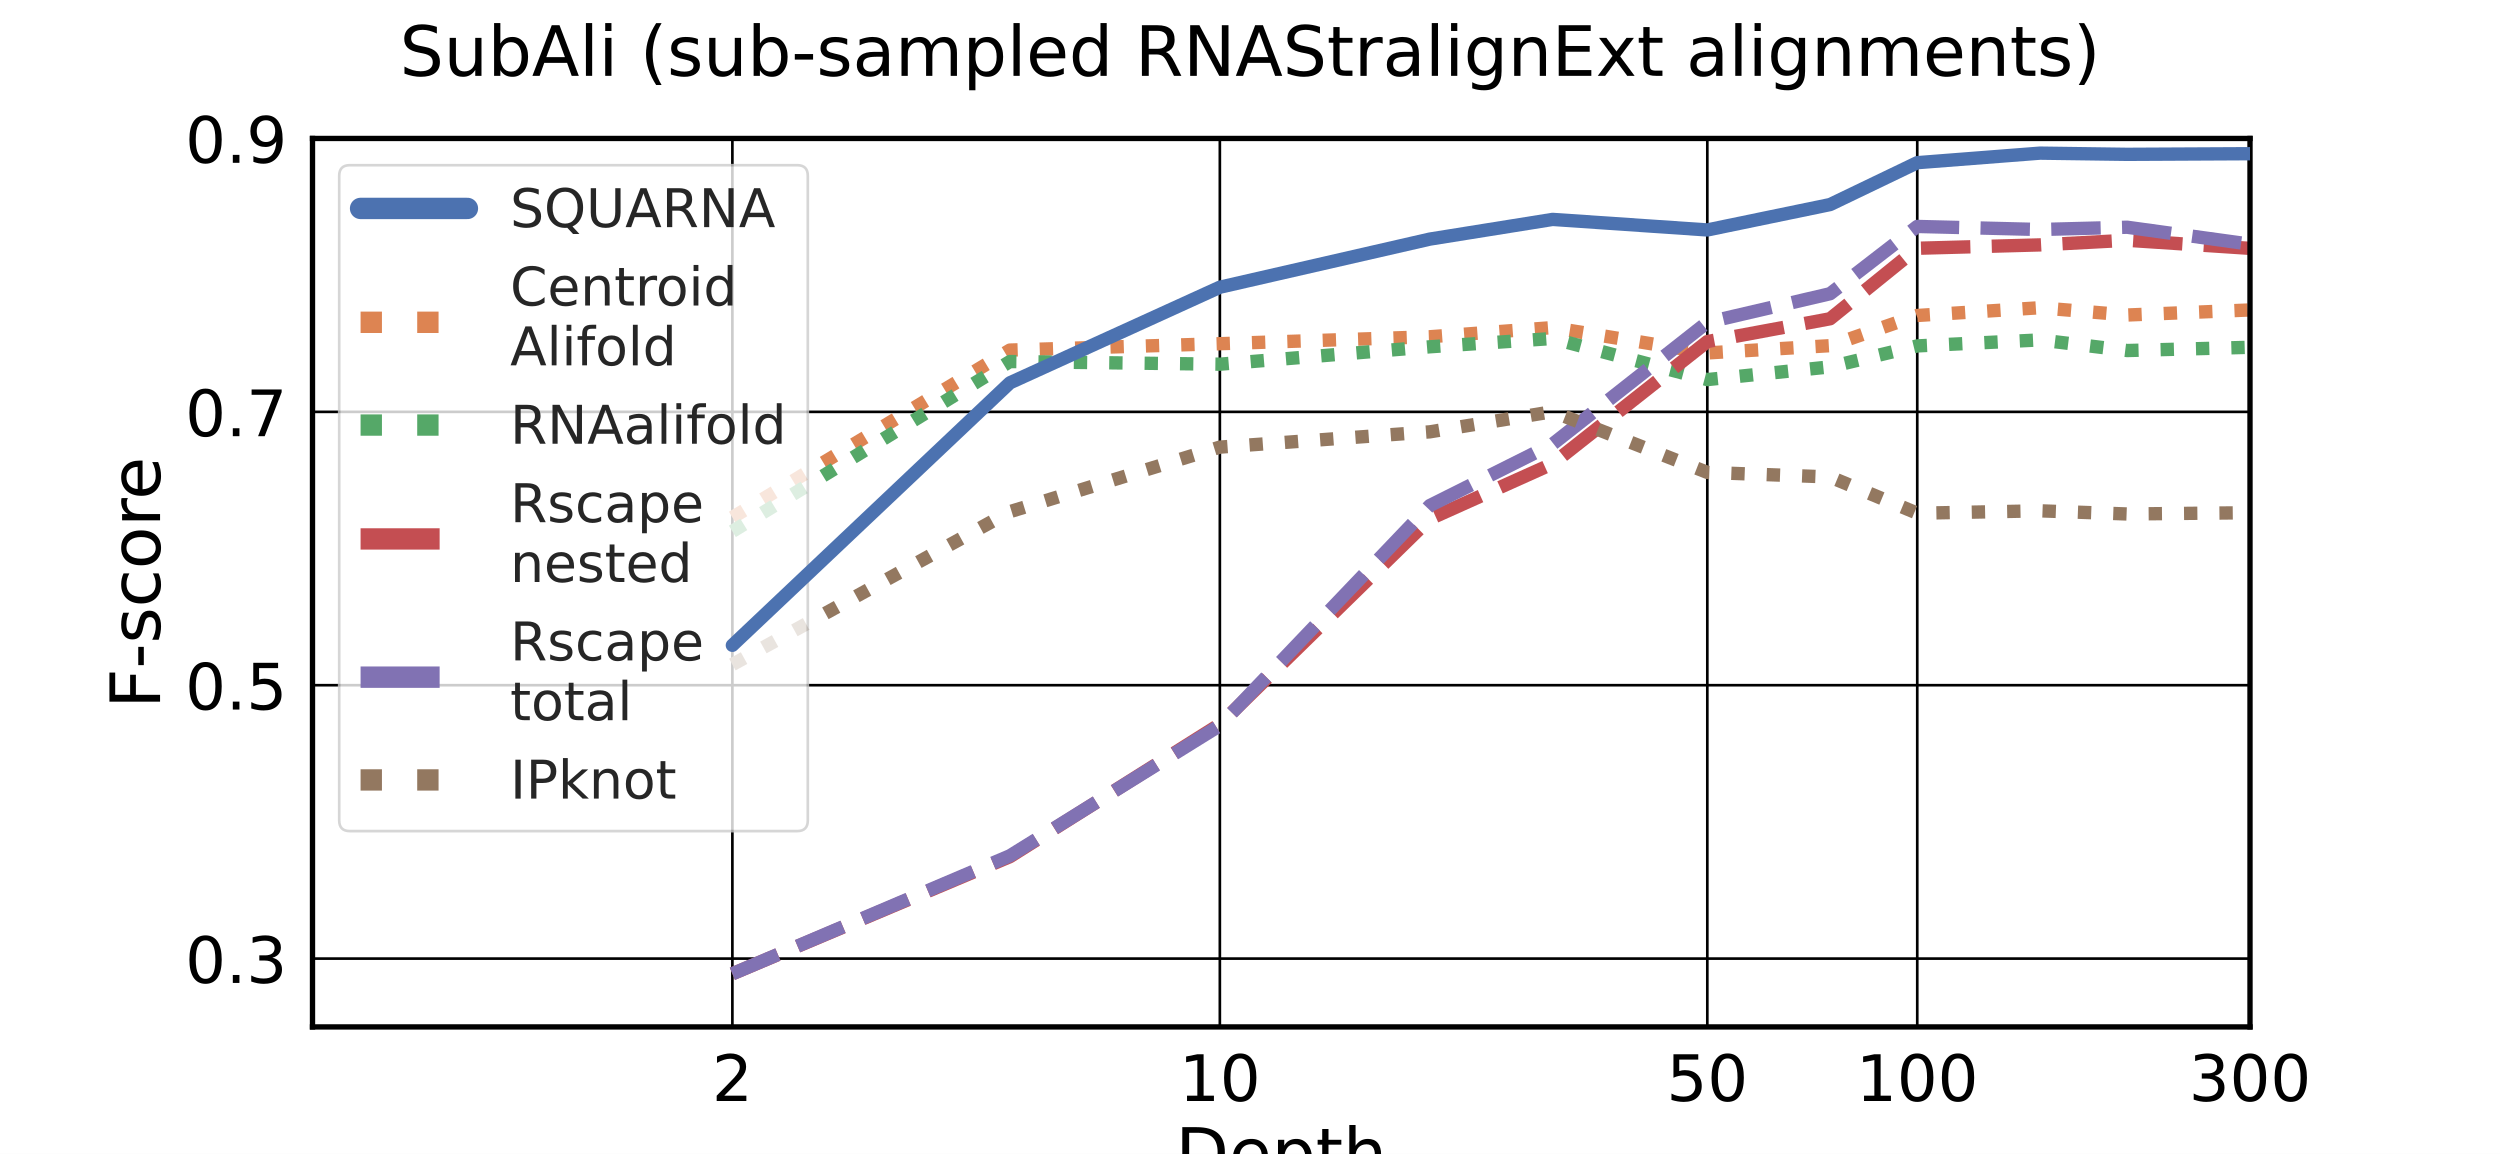
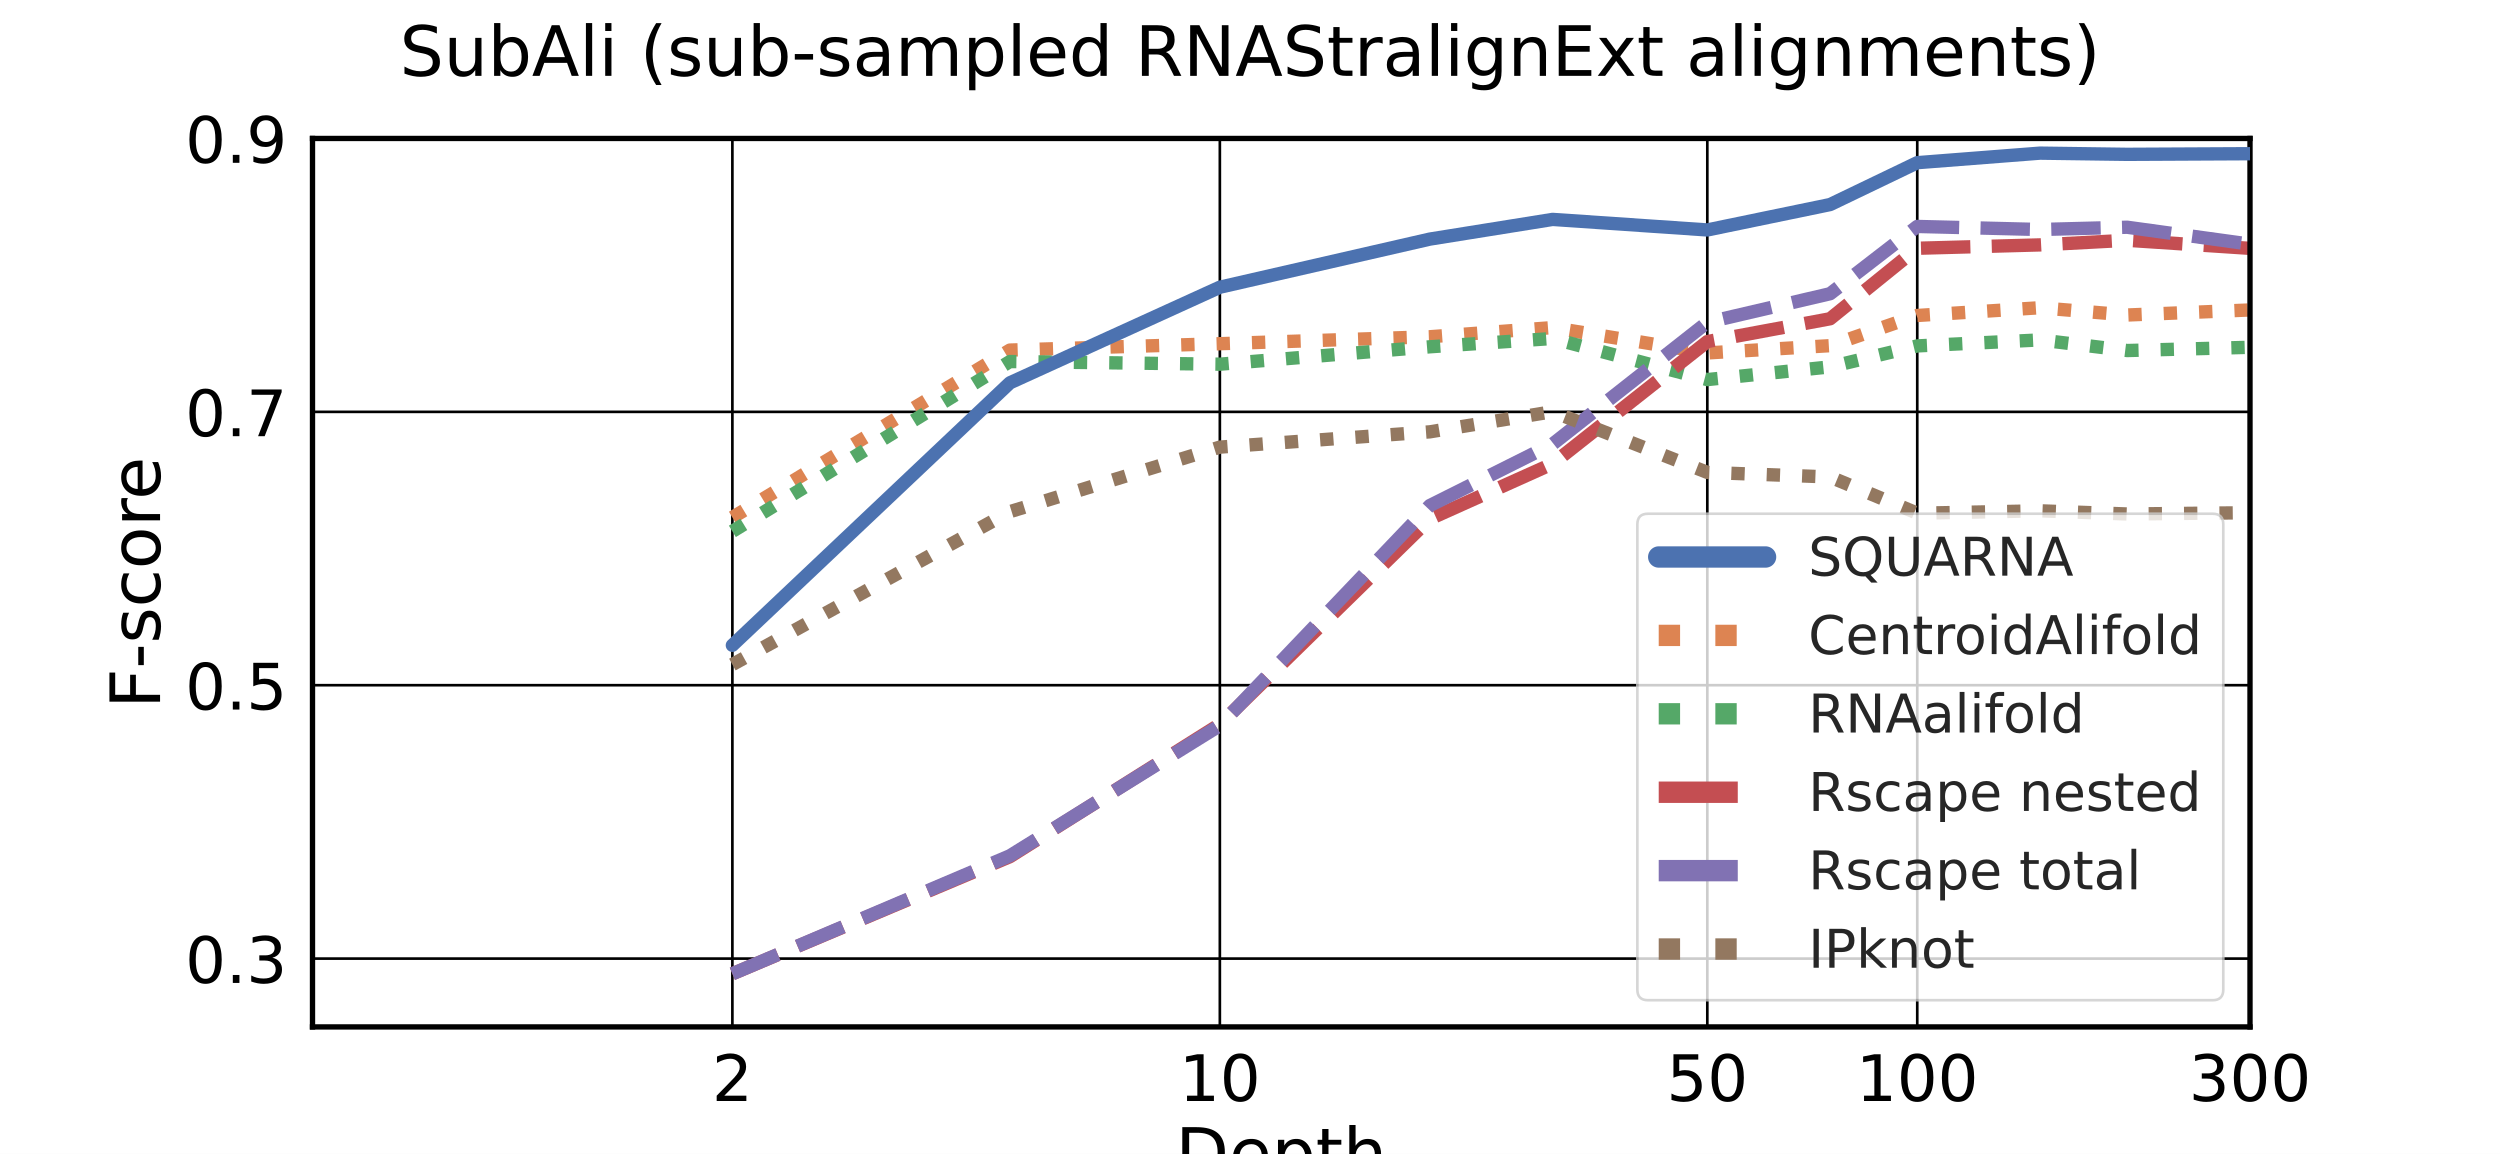
<svg xmlns="http://www.w3.org/2000/svg" xmlns:xlink="http://www.w3.org/1999/xlink" width="936pt" height="432pt" viewBox="0 0 936 432" version="1.1">
  <defs>
    <style type="text/css">*{stroke-linejoin: round; stroke-linecap: butt}</style>
  </defs>
  <g id="figure_1">
    <g id="patch_1">
      <path d="M 0 432  L 936 432  L 936 0  L 0 0  z " style="fill: #ffffff" />
    </g>
    <g id="axes_1">
      <g id="patch_2">
        <path d="M 117 384.48  L 842.4 384.48  L 842.4 51.84  L 117 51.84  z " style="fill: #ffffff" />
      </g>
      <g id="matplotlib.axis_1">
        <g id="xtick_1">
          <g id="line2d_1">
-             <path d="M 274.203 384.48  L 274.203 51.84  " clip-path="url(#pe8d9e3eb2c)" style="fill: none; stroke: #000000; stroke-linecap: round" />
+             <path d="M 274.203 384.48  L 274.203 51.84  " clip-path="url(#pf4304cfa95)" style="fill: none; stroke: #000000; stroke-linecap: round" />
          </g>
          <g id="text_1">
            <g transform="translate(266.5682 412.2163) scale(0.24 -0.24)">
              <defs>
                <path id="DejaVuSans-32" d="M 1228 531  L 3431 531  L 3431 0  L 469 0  L 469 531  Q 828 903 1448 1529  Q 2069 2156 2228 2338  Q 2531 2678 2651 2914  Q 2772 3150 2772 3378  Q 2772 3750 2511 3984  Q 2250 4219 1831 4219  Q 1534 4219 1204 4116  Q 875 4013 500 3803  L 500 4441  Q 881 4594 1212 4672  Q 1544 4750 1819 4750  Q 2544 4750 2975 4387  Q 3406 4025 3406 3419  Q 3406 3131 3298 2873  Q 3191 2616 2906 2266  Q 2828 2175 2409 1742  Q 1991 1309 1228 531  z " transform="scale(0.015625)" />
              </defs>
              <use xlink:href="#DejaVuSans-32" />
            </g>
          </g>
        </g>
        <g id="xtick_2">
          <g id="line2d_2">
-             <path d="M 456.711 384.48  L 456.711 51.84  " clip-path="url(#pe8d9e3eb2c)" style="fill: none; stroke: #000000; stroke-linecap: round" />
+             <path d="M 456.711 384.48  L 456.711 51.84  " clip-path="url(#pf4304cfa95)" style="fill: none; stroke: #000000; stroke-linecap: round" />
          </g>
          <g id="text_2">
            <g transform="translate(441.4405 412.2163) scale(0.24 -0.24)">
              <defs>
                <path id="DejaVuSans-31" d="M 794 531  L 1825 531  L 1825 4091  L 703 3866  L 703 4441  L 1819 4666  L 2450 4666  L 2450 531  L 3481 531  L 3481 0  L 794 0  L 794 531  z " transform="scale(0.015625)" />
                <path id="DejaVuSans-30" d="M 2034 4250  Q 1547 4250 1301 3770  Q 1056 3291 1056 2328  Q 1056 1369 1301 889  Q 1547 409 2034 409  Q 2525 409 2770 889  Q 3016 1369 3016 2328  Q 3016 3291 2770 3770  Q 2525 4250 2034 4250  z M 2034 4750  Q 2819 4750 3233 4129  Q 3647 3509 3647 2328  Q 3647 1150 3233 529  Q 2819 -91 2034 -91  Q 1250 -91 836 529  Q 422 1150 422 2328  Q 422 3509 836 4129  Q 1250 4750 2034 4750  z " transform="scale(0.015625)" />
              </defs>
              <use xlink:href="#DejaVuSans-31" />
              <use xlink:href="#DejaVuSans-30" transform="translate(63.62305 0)" />
            </g>
          </g>
        </g>
        <g id="xtick_3">
          <g id="line2d_3">
-             <path d="M 639.218 384.48  L 639.218 51.84  " clip-path="url(#pe8d9e3eb2c)" style="fill: none; stroke: #000000; stroke-linecap: round" />
+             <path d="M 639.218 384.48  L 639.218 51.84  " clip-path="url(#pf4304cfa95)" style="fill: none; stroke: #000000; stroke-linecap: round" />
          </g>
          <g id="text_3">
            <g transform="translate(623.9478 412.2163) scale(0.24 -0.24)">
              <defs>
                <path id="DejaVuSans-35" d="M 691 4666  L 3169 4666  L 3169 4134  L 1269 4134  L 1269 2991  Q 1406 3038 1543 3061  Q 1681 3084 1819 3084  Q 2600 3084 3056 2656  Q 3513 2228 3513 1497  Q 3513 744 3044 326  Q 2575 -91 1722 -91  Q 1428 -91 1123 -41  Q 819 9 494 109  L 494 744  Q 775 591 1075 516  Q 1375 441 1709 441  Q 2250 441 2565 725  Q 2881 1009 2881 1497  Q 2881 1984 2565 2268  Q 2250 2553 1709 2553  Q 1456 2553 1204 2497  Q 953 2441 691 2322  L 691 4666  z " transform="scale(0.015625)" />
              </defs>
              <use xlink:href="#DejaVuSans-35" />
              <use xlink:href="#DejaVuSans-30" transform="translate(63.62305 0)" />
            </g>
          </g>
        </g>
        <g id="xtick_4">
          <g id="line2d_4">
-             <path d="M 717.819 384.48  L 717.819 51.84  " clip-path="url(#pe8d9e3eb2c)" style="fill: none; stroke: #000000; stroke-linecap: round" />
+             <path d="M 717.819 384.48  L 717.819 51.84  " clip-path="url(#pf4304cfa95)" style="fill: none; stroke: #000000; stroke-linecap: round" />
          </g>
          <g id="text_4">
            <g transform="translate(694.9144 412.2163) scale(0.24 -0.24)">
              <use xlink:href="#DejaVuSans-31" />
              <use xlink:href="#DejaVuSans-30" transform="translate(63.62305 0)" />
              <use xlink:href="#DejaVuSans-30" transform="translate(127.2461 0)" />
            </g>
          </g>
        </g>
        <g id="xtick_5">
          <g id="line2d_5">
-             <path d="M 842.4 384.48  L 842.4 51.84  " clip-path="url(#pe8d9e3eb2c)" style="fill: none; stroke: #000000; stroke-linecap: round" />
+             <path d="M 842.4 384.48  L 842.4 51.84  " clip-path="url(#pf4304cfa95)" style="fill: none; stroke: #000000; stroke-linecap: round" />
          </g>
          <g id="text_5">
            <g transform="translate(819.495 412.2163) scale(0.24 -0.24)">
              <defs>
                <path id="DejaVuSans-33" d="M 2597 2516  Q 3050 2419 3304 2112  Q 3559 1806 3559 1356  Q 3559 666 3084 287  Q 2609 -91 1734 -91  Q 1441 -91 1130 -33  Q 819 25 488 141  L 488 750  Q 750 597 1062 519  Q 1375 441 1716 441  Q 2309 441 2620 675  Q 2931 909 2931 1356  Q 2931 1769 2642 2001  Q 2353 2234 1838 2234  L 1294 2234  L 1294 2753  L 1863 2753  Q 2328 2753 2575 2939  Q 2822 3125 2822 3475  Q 2822 3834 2567 4026  Q 2313 4219 1838 4219  Q 1578 4219 1281 4162  Q 984 4106 628 3988  L 628 4550  Q 988 4650 1302 4700  Q 1616 4750 1894 4750  Q 2613 4750 3031 4423  Q 3450 4097 3450 3541  Q 3450 3153 3228 2886  Q 3006 2619 2597 2516  z " transform="scale(0.015625)" />
              </defs>
              <use xlink:href="#DejaVuSans-33" />
              <use xlink:href="#DejaVuSans-30" transform="translate(63.62305 0)" />
              <use xlink:href="#DejaVuSans-30" transform="translate(127.2461 0)" />
            </g>
          </g>
        </g>
        <g id="xtick_6" />
        <g id="xtick_7" />
        <g id="xtick_8" />
        <g id="xtick_9" />
        <g id="xtick_10" />
        <g id="xtick_11" />
        <g id="xtick_12" />
        <g id="xtick_13" />
        <g id="xtick_14" />
        <g id="xtick_15" />
        <g id="xtick_16" />
        <g id="xtick_17" />
        <g id="xtick_18" />
        <g id="xtick_19" />
        <g id="xtick_20" />
        <g id="xtick_21" />
        <g id="xtick_22" />
        <g id="xtick_23" />
        <g id="xtick_24" />
        <g id="xtick_25" />
        <g id="text_6">
          <g transform="translate(440.1028 440.9634) scale(0.26 -0.26)">
            <defs>
              <path id="DejaVuSans-44" d="M 1259 4147  L 1259 519  L 2022 519  Q 2988 519 3436 956  Q 3884 1394 3884 2338  Q 3884 3275 3436 3711  Q 2988 4147 2022 4147  L 1259 4147  z M 628 4666  L 1925 4666  Q 3281 4666 3915 4102  Q 4550 3538 4550 2338  Q 4550 1131 3912 565  Q 3275 0 1925 0  L 628 0  L 628 4666  z " transform="scale(0.015625)" />
              <path id="DejaVuSans-65" d="M 3597 1894  L 3597 1613  L 953 1613  Q 991 1019 1311 708  Q 1631 397 2203 397  Q 2534 397 2845 478  Q 3156 559 3463 722  L 3463 178  Q 3153 47 2828 -22  Q 2503 -91 2169 -91  Q 1331 -91 842 396  Q 353 884 353 1716  Q 353 2575 817 3079  Q 1281 3584 2069 3584  Q 2775 3584 3186 3129  Q 3597 2675 3597 1894  z M 3022 2063  Q 3016 2534 2758 2815  Q 2500 3097 2075 3097  Q 1594 3097 1305 2825  Q 1016 2553 972 2059  L 3022 2063  z " transform="scale(0.015625)" />
              <path id="DejaVuSans-70" d="M 1159 525  L 1159 -1331  L 581 -1331  L 581 3500  L 1159 3500  L 1159 2969  Q 1341 3281 1617 3432  Q 1894 3584 2278 3584  Q 2916 3584 3314 3078  Q 3713 2572 3713 1747  Q 3713 922 3314 415  Q 2916 -91 2278 -91  Q 1894 -91 1617 61  Q 1341 213 1159 525  z M 3116 1747  Q 3116 2381 2855 2742  Q 2594 3103 2138 3103  Q 1681 3103 1420 2742  Q 1159 2381 1159 1747  Q 1159 1113 1420 752  Q 1681 391 2138 391  Q 2594 391 2855 752  Q 3116 1113 3116 1747  z " transform="scale(0.015625)" />
              <path id="DejaVuSans-74" d="M 1172 4494  L 1172 3500  L 2356 3500  L 2356 3053  L 1172 3053  L 1172 1153  Q 1172 725 1289 603  Q 1406 481 1766 481  L 2356 481  L 2356 0  L 1766 0  Q 1100 0 847 248  Q 594 497 594 1153  L 594 3053  L 172 3053  L 172 3500  L 594 3500  L 594 4494  L 1172 4494  z " transform="scale(0.015625)" />
              <path id="DejaVuSans-68" d="M 3513 2113  L 3513 0  L 2938 0  L 2938 2094  Q 2938 2591 2744 2837  Q 2550 3084 2163 3084  Q 1697 3084 1428 2787  Q 1159 2491 1159 1978  L 1159 0  L 581 0  L 581 4863  L 1159 4863  L 1159 2956  Q 1366 3272 1645 3428  Q 1925 3584 2291 3584  Q 2894 3584 3203 3211  Q 3513 2838 3513 2113  z " transform="scale(0.015625)" />
            </defs>
            <use xlink:href="#DejaVuSans-44" />
            <use xlink:href="#DejaVuSans-65" transform="translate(77.00195 0)" />
            <use xlink:href="#DejaVuSans-70" transform="translate(138.5254 0)" />
            <use xlink:href="#DejaVuSans-74" transform="translate(202.002 0)" />
            <use xlink:href="#DejaVuSans-68" transform="translate(241.2109 0)" />
          </g>
        </g>
      </g>
      <g id="matplotlib.axis_2">
        <g id="ytick_1">
          <g id="line2d_6">
-             <path d="M 117 358.892  L 842.4 358.892  " clip-path="url(#pe8d9e3eb2c)" style="fill: none; stroke: #000000; stroke-linecap: round" />
+             <path d="M 117 358.892  L 842.4 358.892  " clip-path="url(#pf4304cfa95)" style="fill: none; stroke: #000000; stroke-linecap: round" />
          </g>
          <g id="text_7">
            <g transform="translate(69.3325 368.0104) scale(0.24 -0.24)">
              <defs>
                <path id="DejaVuSans-2e" d="M 684 794  L 1344 794  L 1344 0  L 684 0  L 684 794  z " transform="scale(0.015625)" />
              </defs>
              <use xlink:href="#DejaVuSans-30" />
              <use xlink:href="#DejaVuSans-2e" transform="translate(63.62305 0)" />
              <use xlink:href="#DejaVuSans-33" transform="translate(95.41016 0)" />
            </g>
          </g>
        </g>
        <g id="ytick_2">
          <g id="line2d_7">
-             <path d="M 117 256.542  L 842.4 256.542  " clip-path="url(#pe8d9e3eb2c)" style="fill: none; stroke: #000000; stroke-linecap: round" />
+             <path d="M 117 256.542  L 842.4 256.542  " clip-path="url(#pf4304cfa95)" style="fill: none; stroke: #000000; stroke-linecap: round" />
          </g>
          <g id="text_8">
            <g transform="translate(69.3325 265.6597) scale(0.24 -0.24)">
              <use xlink:href="#DejaVuSans-30" />
              <use xlink:href="#DejaVuSans-2e" transform="translate(63.62305 0)" />
              <use xlink:href="#DejaVuSans-35" transform="translate(95.41016 0)" />
            </g>
          </g>
        </g>
        <g id="ytick_3">
          <g id="line2d_8">
-             <path d="M 117 154.191  L 842.4 154.191  " clip-path="url(#pe8d9e3eb2c)" style="fill: none; stroke: #000000; stroke-linecap: round" />
+             <path d="M 117 154.191  L 842.4 154.191  " clip-path="url(#pf4304cfa95)" style="fill: none; stroke: #000000; stroke-linecap: round" />
          </g>
          <g id="text_9">
            <g transform="translate(69.3325 163.3089) scale(0.24 -0.24)">
              <defs>
                <path id="DejaVuSans-37" d="M 525 4666  L 3525 4666  L 3525 4397  L 1831 0  L 1172 0  L 2766 4134  L 525 4134  L 525 4666  z " transform="scale(0.015625)" />
              </defs>
              <use xlink:href="#DejaVuSans-30" />
              <use xlink:href="#DejaVuSans-2e" transform="translate(63.62305 0)" />
              <use xlink:href="#DejaVuSans-37" transform="translate(95.41016 0)" />
            </g>
          </g>
        </g>
        <g id="ytick_4">
          <g id="line2d_9">
-             <path d="M 117 51.84  L 842.4 51.84  " clip-path="url(#pe8d9e3eb2c)" style="fill: none; stroke: #000000; stroke-linecap: round" />
+             <path d="M 117 51.84  L 842.4 51.84  " clip-path="url(#pf4304cfa95)" style="fill: none; stroke: #000000; stroke-linecap: round" />
          </g>
          <g id="text_10">
            <g transform="translate(69.3325 60.95813) scale(0.24 -0.24)">
              <defs>
                <path id="DejaVuSans-39" d="M 703 97  L 703 672  Q 941 559 1184 500  Q 1428 441 1663 441  Q 2288 441 2617 861  Q 2947 1281 2994 2138  Q 2813 1869 2534 1725  Q 2256 1581 1919 1581  Q 1219 1581 811 2004  Q 403 2428 403 3163  Q 403 3881 828 4315  Q 1253 4750 1959 4750  Q 2769 4750 3195 4129  Q 3622 3509 3622 2328  Q 3622 1225 3098 567  Q 2575 -91 1691 -91  Q 1453 -91 1209 -44  Q 966 3 703 97  z M 1959 2075  Q 2384 2075 2632 2365  Q 2881 2656 2881 3163  Q 2881 3666 2632 3958  Q 2384 4250 1959 4250  Q 1534 4250 1286 3958  Q 1038 3666 1038 3163  Q 1038 2656 1286 2365  Q 1534 2075 1959 2075  z " transform="scale(0.015625)" />
              </defs>
              <use xlink:href="#DejaVuSans-30" />
              <use xlink:href="#DejaVuSans-2e" transform="translate(63.62305 0)" />
              <use xlink:href="#DejaVuSans-39" transform="translate(95.41016 0)" />
            </g>
          </g>
        </g>
        <g id="text_11">
          <g transform="translate(59.92531 265.2525) rotate(-90) scale(0.26 -0.26)">
            <defs>
              <path id="DejaVuSans-46" d="M 628 4666  L 3309 4666  L 3309 4134  L 1259 4134  L 1259 2759  L 3109 2759  L 3109 2228  L 1259 2228  L 1259 0  L 628 0  L 628 4666  z " transform="scale(0.015625)" />
              <path id="DejaVuSans-2d" d="M 313 2009  L 1997 2009  L 1997 1497  L 313 1497  L 313 2009  z " transform="scale(0.015625)" />
              <path id="DejaVuSans-73" d="M 2834 3397  L 2834 2853  Q 2591 2978 2328 3040  Q 2066 3103 1784 3103  Q 1356 3103 1142 2972  Q 928 2841 928 2578  Q 928 2378 1081 2264  Q 1234 2150 1697 2047  L 1894 2003  Q 2506 1872 2764 1633  Q 3022 1394 3022 966  Q 3022 478 2636 193  Q 2250 -91 1575 -91  Q 1294 -91 989 -36  Q 684 19 347 128  L 347 722  Q 666 556 975 473  Q 1284 391 1588 391  Q 1994 391 2212 530  Q 2431 669 2431 922  Q 2431 1156 2273 1281  Q 2116 1406 1581 1522  L 1381 1569  Q 847 1681 609 1914  Q 372 2147 372 2553  Q 372 3047 722 3315  Q 1072 3584 1716 3584  Q 2034 3584 2315 3537  Q 2597 3491 2834 3397  z " transform="scale(0.015625)" />
              <path id="DejaVuSans-63" d="M 3122 3366  L 3122 2828  Q 2878 2963 2633 3030  Q 2388 3097 2138 3097  Q 1578 3097 1268 2742  Q 959 2388 959 1747  Q 959 1106 1268 751  Q 1578 397 2138 397  Q 2388 397 2633 464  Q 2878 531 3122 666  L 3122 134  Q 2881 22 2623 -34  Q 2366 -91 2075 -91  Q 1284 -91 818 406  Q 353 903 353 1747  Q 353 2603 823 3093  Q 1294 3584 2113 3584  Q 2378 3584 2631 3529  Q 2884 3475 3122 3366  z " transform="scale(0.015625)" />
              <path id="DejaVuSans-6f" d="M 1959 3097  Q 1497 3097 1228 2736  Q 959 2375 959 1747  Q 959 1119 1226 758  Q 1494 397 1959 397  Q 2419 397 2687 759  Q 2956 1122 2956 1747  Q 2956 2369 2687 2733  Q 2419 3097 1959 3097  z M 1959 3584  Q 2709 3584 3137 3096  Q 3566 2609 3566 1747  Q 3566 888 3137 398  Q 2709 -91 1959 -91  Q 1206 -91 779 398  Q 353 888 353 1747  Q 353 2609 779 3096  Q 1206 3584 1959 3584  z " transform="scale(0.015625)" />
              <path id="DejaVuSans-72" d="M 2631 2963  Q 2534 3019 2420 3045  Q 2306 3072 2169 3072  Q 1681 3072 1420 2755  Q 1159 2438 1159 1844  L 1159 0  L 581 0  L 581 3500  L 1159 3500  L 1159 2956  Q 1341 3275 1631 3429  Q 1922 3584 2338 3584  Q 2397 3584 2469 3576  Q 2541 3569 2628 3553  L 2631 2963  z " transform="scale(0.015625)" />
            </defs>
            <use xlink:href="#DejaVuSans-46" />
            <use xlink:href="#DejaVuSans-2d" transform="translate(57.51953 0)" />
            <use xlink:href="#DejaVuSans-73" transform="translate(93.60352 0)" />
            <use xlink:href="#DejaVuSans-63" transform="translate(145.7031 0)" />
            <use xlink:href="#DejaVuSans-6f" transform="translate(200.6836 0)" />
            <use xlink:href="#DejaVuSans-72" transform="translate(261.8652 0)" />
            <use xlink:href="#DejaVuSans-65" transform="translate(300.7285 0)" />
          </g>
        </g>
      </g>
      <g id="line2d_10">
-         <path d="M 274.203 193.726  L 378.109 131.069  L 456.711 128.682  L 535.312 126.08  L 581.291 122.651  L 639.218 132.141  L 685.197 129.415  L 717.819 118.121  L 763.798 115.212  L 796.421 117.942  L 842.4 116.048  " clip-path="url(#pe8d9e3eb2c)" style="fill: none; stroke-dasharray: 5,8.25; stroke-dashoffset: 0; stroke: #dd8452; stroke-width: 5" />
+         <path d="M 274.203 193.726  L 378.109 131.069  L 456.711 128.682  L 535.312 126.08  L 581.291 122.651  L 639.218 132.141  L 685.197 129.415  L 717.819 118.121  L 763.798 115.212  L 796.421 117.942  L 842.4 116.048  " clip-path="url(#pf4304cfa95)" style="fill: none; stroke-dasharray: 5,8.25; stroke-dashoffset: 0; stroke: #dd8452; stroke-width: 5" />
      </g>
      <g id="line2d_11">
-         <path d="M 274.203 198.941  L 378.109 135.358  L 456.711 136.354  L 535.312 129.842  L 581.291 126.73  L 639.218 142.12  L 685.197 137.354  L 717.819 129.507  L 763.798 127.264  L 796.421 131.239  L 842.4 130.027  " clip-path="url(#pe8d9e3eb2c)" style="fill: none; stroke-dasharray: 5,8.25; stroke-dashoffset: 0; stroke: #55a868; stroke-width: 5" />
+         <path d="M 274.203 198.941  L 378.109 135.358  L 456.711 136.354  L 535.312 129.842  L 581.291 126.73  L 639.218 142.12  L 685.197 137.354  L 717.819 129.507  L 763.798 127.264  L 796.421 131.239  L 842.4 130.027  " clip-path="url(#pf4304cfa95)" style="fill: none; stroke-dasharray: 5,8.25; stroke-dashoffset: 0; stroke: #55a868; stroke-width: 5" />
      </g>
      <g id="line2d_12">
-         <path d="M 274.203 364.591  L 378.109 320.729  L 456.711 271.192  L 535.312 194.282  L 581.291 173.622  L 639.218 127.887  L 685.197 119.34  L 717.819 92.951  L 763.798 91.689  L 796.421 89.957  L 842.4 92.985  " clip-path="url(#pe8d9e3eb2c)" style="fill: none; stroke-dasharray: 18.5,8; stroke-dashoffset: 0; stroke: #c44e52; stroke-width: 5" />
+         <path d="M 274.203 364.591  L 378.109 320.729  L 456.711 271.192  L 535.312 194.282  L 581.291 173.622  L 639.218 127.887  L 685.197 119.34  L 717.819 92.951  L 763.798 91.689  L 796.421 89.957  L 842.4 92.985  " clip-path="url(#pf4304cfa95)" style="fill: none; stroke-dasharray: 18.5,8; stroke-dashoffset: 0; stroke: #c44e52; stroke-width: 5" />
      </g>
      <g id="line2d_13">
-         <path d="M 274.203 364.591  L 378.109 320.404  L 456.711 271.634  L 535.312 189.287  L 581.291 166.268  L 639.218 120.69  L 685.197 109.962  L 717.819 84.78  L 763.798 85.923  L 796.421 85.078  L 842.4 91.416  " clip-path="url(#pe8d9e3eb2c)" style="fill: none; stroke-dasharray: 18.5,8; stroke-dashoffset: 0; stroke: #8172b3; stroke-width: 5" />
+         <path d="M 274.203 364.591  L 378.109 320.404  L 456.711 271.634  L 535.312 189.287  L 581.291 166.268  L 639.218 120.69  L 685.197 109.962  L 717.819 84.78  L 763.798 85.923  L 796.421 85.078  L 842.4 91.416  " clip-path="url(#pf4304cfa95)" style="fill: none; stroke-dasharray: 18.5,8; stroke-dashoffset: 0; stroke: #8172b3; stroke-width: 5" />
      </g>
      <g id="line2d_14">
-         <path d="M 274.203 248.805  L 378.109 191.567  L 456.711 167.403  L 535.312 161.683  L 581.291 154.129  L 639.218 176.868  L 685.197 178.582  L 717.819 192.154  L 763.798 191.25  L 796.421 192.436  L 842.4 191.967  " clip-path="url(#pe8d9e3eb2c)" style="fill: none; stroke-dasharray: 5,8.25; stroke-dashoffset: 0; stroke: #937860; stroke-width: 5" />
+         <path d="M 274.203 248.805  L 378.109 191.567  L 456.711 167.403  L 535.312 161.683  L 581.291 154.129  L 639.218 176.868  L 685.197 178.582  L 717.819 192.154  L 763.798 191.25  L 796.421 192.436  L 842.4 191.967  " clip-path="url(#pf4304cfa95)" style="fill: none; stroke-dasharray: 5,8.25; stroke-dashoffset: 0; stroke: #937860; stroke-width: 5" />
      </g>
      <g id="patch_3">
        <path d="M 117 384.48  L 117 51.84  " style="fill: none; stroke: #000000; stroke-width: 2; stroke-linejoin: miter; stroke-linecap: square" />
      </g>
      <g id="patch_4">
        <path d="M 842.4 384.48  L 842.4 51.84  " style="fill: none; stroke: #000000; stroke-width: 2; stroke-linejoin: miter; stroke-linecap: square" />
      </g>
      <g id="patch_5">
        <path d="M 117 384.48  L 842.4 384.48  " style="fill: none; stroke: #000000; stroke-width: 2; stroke-linejoin: miter; stroke-linecap: square" />
      </g>
      <g id="patch_6">
        <path d="M 117 51.84  L 842.4 51.84  " style="fill: none; stroke: #000000; stroke-width: 2; stroke-linejoin: miter; stroke-linecap: square" />
      </g>
      <g id="legend_1">
        <g id="patch_7">
-           <path d="M 131 311.164  L 298.441 311.164  Q 302.441 311.164 302.441 307.164  L 302.441 65.84  Q 302.441 61.84 298.441 61.84  L 131 61.84  Q 127 61.84 127 65.84  L 127 307.164  Q 127 311.164 131 311.164  z " style="fill: #ffffff; opacity: 0.8; stroke: #cccccc; stroke-linejoin: miter" />
+           <path d="M 617.025 374.48  L 828.4 374.48  Q 832.4 374.48 832.4 370.48  L 832.4 196.343  Q 832.4 192.343 828.4 192.343  L 617.025 192.343  Q 613.025 192.343 613.025 196.343  L 613.025 370.48  Q 613.025 374.48 617.025 374.48  z " style="fill: #ffffff; opacity: 0.8; stroke: #cccccc; stroke-linejoin: miter" />
        </g>
        <g id="line2d_15">
-           <path d="M 135 78.037  L 155 78.037  L 175 78.037  " style="fill: none; stroke: #4c72b0; stroke-width: 8; stroke-linecap: round" />
+           <path d="M 621.025 208.539  L 641.025 208.539  L 661.025 208.539  " style="fill: none; stroke: #4c72b0; stroke-width: 8; stroke-linecap: round" />
        </g>
        <g id="text_12">
-           <g style="fill: #262626" transform="translate(191 85.03687) scale(0.2 -0.2)">
+           <g style="fill: #262626" transform="translate(677.025 215.5394) scale(0.2 -0.2)">
            <defs>
              <path id="DejaVuSans-53" d="M 3425 4513  L 3425 3897  Q 3066 4069 2747 4153  Q 2428 4238 2131 4238  Q 1616 4238 1336 4038  Q 1056 3838 1056 3469  Q 1056 3159 1242 3001  Q 1428 2844 1947 2747  L 2328 2669  Q 3034 2534 3370 2195  Q 3706 1856 3706 1288  Q 3706 609 3251 259  Q 2797 -91 1919 -91  Q 1588 -91 1214 -16  Q 841 59 441 206  L 441 856  Q 825 641 1194 531  Q 1563 422 1919 422  Q 2459 422 2753 634  Q 3047 847 3047 1241  Q 3047 1584 2836 1778  Q 2625 1972 2144 2069  L 1759 2144  Q 1053 2284 737 2584  Q 422 2884 422 3419  Q 422 4038 858 4394  Q 1294 4750 2059 4750  Q 2388 4750 2728 4690  Q 3069 4631 3425 4513  z " transform="scale(0.015625)" />
              <path id="DejaVuSans-51" d="M 2522 4238  Q 1834 4238 1429 3725  Q 1025 3213 1025 2328  Q 1025 1447 1429 934  Q 1834 422 2522 422  Q 3209 422 3611 934  Q 4013 1447 4013 2328  Q 4013 3213 3611 3725  Q 3209 4238 2522 4238  z M 3406 84  L 4238 -825  L 3475 -825  L 2784 -78  Q 2681 -84 2626 -87  Q 2572 -91 2522 -91  Q 1538 -91 948 567  Q 359 1225 359 2328  Q 359 3434 948 4092  Q 1538 4750 2522 4750  Q 3503 4750 4090 4092  Q 4678 3434 4678 2328  Q 4678 1516 4351 937  Q 4025 359 3406 84  z " transform="scale(0.015625)" />
              <path id="DejaVuSans-55" d="M 556 4666  L 1191 4666  L 1191 1831  Q 1191 1081 1462 751  Q 1734 422 2344 422  Q 2950 422 3222 751  Q 3494 1081 3494 1831  L 3494 4666  L 4128 4666  L 4128 1753  Q 4128 841 3676 375  Q 3225 -91 2344 -91  Q 1459 -91 1007 375  Q 556 841 556 1753  L 556 4666  z " transform="scale(0.015625)" />
              <path id="DejaVuSans-41" d="M 2188 4044  L 1331 1722  L 3047 1722  L 2188 4044  z M 1831 4666  L 2547 4666  L 4325 0  L 3669 0  L 3244 1197  L 1141 1197  L 716 0  L 50 0  L 1831 4666  z " transform="scale(0.015625)" />
              <path id="DejaVuSans-52" d="M 2841 2188  Q 3044 2119 3236 1894  Q 3428 1669 3622 1275  L 4263 0  L 3584 0  L 2988 1197  Q 2756 1666 2539 1819  Q 2322 1972 1947 1972  L 1259 1972  L 1259 0  L 628 0  L 628 4666  L 2053 4666  Q 2853 4666 3247 4331  Q 3641 3997 3641 3322  Q 3641 2881 3436 2590  Q 3231 2300 2841 2188  z M 1259 4147  L 1259 2491  L 2053 2491  Q 2509 2491 2742 2702  Q 2975 2913 2975 3322  Q 2975 3731 2742 3939  Q 2509 4147 2053 4147  L 1259 4147  z " transform="scale(0.015625)" />
              <path id="DejaVuSans-4e" d="M 628 4666  L 1478 4666  L 3547 763  L 3547 4666  L 4159 4666  L 4159 0  L 3309 0  L 1241 3903  L 1241 0  L 628 0  L 628 4666  z " transform="scale(0.015625)" />
            </defs>
            <use xlink:href="#DejaVuSans-53" />
            <use xlink:href="#DejaVuSans-51" transform="translate(63.47656 0)" />
            <use xlink:href="#DejaVuSans-55" transform="translate(142.1875 0)" />
            <use xlink:href="#DejaVuSans-41" transform="translate(215.3809 0)" />
            <use xlink:href="#DejaVuSans-52" transform="translate(283.7891 0)" />
            <use xlink:href="#DejaVuSans-4e" transform="translate(353.2715 0)" />
            <use xlink:href="#DejaVuSans-41" transform="translate(428.0762 0)" />
          </g>
        </g>
        <g id="line2d_16">
-           <path d="M 135 120.671  L 155 120.671  L 175 120.671  " style="fill: none; stroke-dasharray: 8,13.2; stroke-dashoffset: 0; stroke: #dd8452; stroke-width: 8" />
+           <path d="M 621.025 237.896  L 641.025 237.896  L 661.025 237.896  " style="fill: none; stroke-dasharray: 8,13.2; stroke-dashoffset: 0; stroke: #dd8452; stroke-width: 8" />
        </g>
        <g id="text_13">
-           <g style="fill: #262626" transform="translate(191 114.3931) scale(0.2 -0.2)">
+           <g style="fill: #262626" transform="translate(677.025 244.8956) scale(0.2 -0.2)">
            <defs>
              <path id="DejaVuSans-43" d="M 4122 4306  L 4122 3641  Q 3803 3938 3442 4084  Q 3081 4231 2675 4231  Q 1875 4231 1450 3742  Q 1025 3253 1025 2328  Q 1025 1406 1450 917  Q 1875 428 2675 428  Q 3081 428 3442 575  Q 3803 722 4122 1019  L 4122 359  Q 3791 134 3420 21  Q 3050 -91 2638 -91  Q 1578 -91 968 557  Q 359 1206 359 2328  Q 359 3453 968 4101  Q 1578 4750 2638 4750  Q 3056 4750 3426 4639  Q 3797 4528 4122 4306  z " transform="scale(0.015625)" />
              <path id="DejaVuSans-6e" d="M 3513 2113  L 3513 0  L 2938 0  L 2938 2094  Q 2938 2591 2744 2837  Q 2550 3084 2163 3084  Q 1697 3084 1428 2787  Q 1159 2491 1159 1978  L 1159 0  L 581 0  L 581 3500  L 1159 3500  L 1159 2956  Q 1366 3272 1645 3428  Q 1925 3584 2291 3584  Q 2894 3584 3203 3211  Q 3513 2838 3513 2113  z " transform="scale(0.015625)" />
              <path id="DejaVuSans-69" d="M 603 3500  L 1178 3500  L 1178 0  L 603 0  L 603 3500  z M 603 4863  L 1178 4863  L 1178 4134  L 603 4134  L 603 4863  z " transform="scale(0.015625)" />
              <path id="DejaVuSans-64" d="M 2906 2969  L 2906 4863  L 3481 4863  L 3481 0  L 2906 0  L 2906 525  Q 2725 213 2448 61  Q 2172 -91 1784 -91  Q 1150 -91 751 415  Q 353 922 353 1747  Q 353 2572 751 3078  Q 1150 3584 1784 3584  Q 2172 3584 2448 3432  Q 2725 3281 2906 2969  z M 947 1747  Q 947 1113 1208 752  Q 1469 391 1925 391  Q 2381 391 2643 752  Q 2906 1113 2906 1747  Q 2906 2381 2643 2742  Q 2381 3103 1925 3103  Q 1469 3103 1208 2742  Q 947 2381 947 1747  z " transform="scale(0.015625)" />
+               <path id="DejaVuSans-6c" d="M 603 4863  L 1178 4863  L 1178 0  L 603 0  L 603 4863  z " transform="scale(0.015625)" />
+               <path id="DejaVuSans-66" d="M 2375 4863  L 2375 4384  L 1825 4384  Q 1516 4384 1395 4259  Q 1275 4134 1275 3809  L 1275 3500  L 2222 3500  L 2222 3053  L 1275 3053  L 1275 0  L 697 0  L 697 3053  L 147 3053  L 147 3500  L 697 3500  L 697 3744  Q 697 4328 969 4595  Q 1241 4863 1831 4863  L 2375 4863  z " transform="scale(0.015625)" />
            </defs>
            <use xlink:href="#DejaVuSans-43" />
            <use xlink:href="#DejaVuSans-65" transform="translate(69.82422 0)" />
            <use xlink:href="#DejaVuSans-6e" transform="translate(131.3477 0)" />
            <use xlink:href="#DejaVuSans-74" transform="translate(194.7266 0)" />
            <use xlink:href="#DejaVuSans-72" transform="translate(233.9355 0)" />
            <use xlink:href="#DejaVuSans-6f" transform="translate(272.7988 0)" />
            <use xlink:href="#DejaVuSans-69" transform="translate(333.9805 0)" />
            <use xlink:href="#DejaVuSans-64" transform="translate(361.7637 0)" />
-           </g>
-           <g style="fill: #262626" transform="translate(191 136.7887) scale(0.2 -0.2)">
-             <defs>
-               <path id="DejaVuSans-6c" d="M 603 4863  L 1178 4863  L 1178 0  L 603 0  L 603 4863  z " transform="scale(0.015625)" />
-               <path id="DejaVuSans-66" d="M 2375 4863  L 2375 4384  L 1825 4384  Q 1516 4384 1395 4259  Q 1275 4134 1275 3809  L 1275 3500  L 2222 3500  L 2222 3053  L 1275 3053  L 1275 0  L 697 0  L 697 3053  L 147 3053  L 147 3500  L 697 3500  L 697 3744  Q 697 4328 969 4595  Q 1241 4863 1831 4863  L 2375 4863  z " transform="scale(0.015625)" />
-             </defs>
-             <use xlink:href="#DejaVuSans-41" />
-             <use xlink:href="#DejaVuSans-6c" transform="translate(68.4082 0)" />
-             <use xlink:href="#DejaVuSans-69" transform="translate(96.19141 0)" />
-             <use xlink:href="#DejaVuSans-66" transform="translate(123.9746 0)" />
-             <use xlink:href="#DejaVuSans-6f" transform="translate(159.1797 0)" />
-             <use xlink:href="#DejaVuSans-6c" transform="translate(220.3613 0)" />
-             <use xlink:href="#DejaVuSans-64" transform="translate(248.1445 0)" />
+             <use xlink:href="#DejaVuSans-41" transform="translate(425.2402 0)" />
+             <use xlink:href="#DejaVuSans-6c" transform="translate(493.6484 0)" />
+             <use xlink:href="#DejaVuSans-69" transform="translate(521.4316 0)" />
+             <use xlink:href="#DejaVuSans-66" transform="translate(549.2148 0)" />
+             <use xlink:href="#DejaVuSans-6f" transform="translate(584.4199 0)" />
+             <use xlink:href="#DejaVuSans-6c" transform="translate(645.6016 0)" />
+             <use xlink:href="#DejaVuSans-64" transform="translate(673.3848 0)" />
          </g>
        </g>
        <g id="line2d_17">
-           <path d="M 135 159.145  L 155 159.145  L 175 159.145  " style="fill: none; stroke-dasharray: 8,13.2; stroke-dashoffset: 0; stroke: #55a868; stroke-width: 8" />
+           <path d="M 621.025 267.252  L 641.025 267.252  L 661.025 267.252  " style="fill: none; stroke-dasharray: 8,13.2; stroke-dashoffset: 0; stroke: #55a868; stroke-width: 8" />
        </g>
        <g id="text_14">
-           <g style="fill: #262626" transform="translate(191 166.145) scale(0.2 -0.2)">
+           <g style="fill: #262626" transform="translate(677.025 274.2519) scale(0.2 -0.2)">
            <defs>
              <path id="DejaVuSans-61" d="M 2194 1759  Q 1497 1759 1228 1600  Q 959 1441 959 1056  Q 959 750 1161 570  Q 1363 391 1709 391  Q 2188 391 2477 730  Q 2766 1069 2766 1631  L 2766 1759  L 2194 1759  z M 3341 1997  L 3341 0  L 2766 0  L 2766 531  Q 2569 213 2275 61  Q 1981 -91 1556 -91  Q 1019 -91 701 211  Q 384 513 384 1019  Q 384 1609 779 1909  Q 1175 2209 1959 2209  L 2766 2209  L 2766 2266  Q 2766 2663 2505 2880  Q 2244 3097 1772 3097  Q 1472 3097 1187 3025  Q 903 2953 641 2809  L 641 3341  Q 956 3463 1253 3523  Q 1550 3584 1831 3584  Q 2591 3584 2966 3190  Q 3341 2797 3341 1997  z " transform="scale(0.015625)" />
            </defs>
            <use xlink:href="#DejaVuSans-52" />
            <use xlink:href="#DejaVuSans-4e" transform="translate(69.48242 0)" />
            <use xlink:href="#DejaVuSans-41" transform="translate(144.2871 0)" />
            <use xlink:href="#DejaVuSans-61" transform="translate(212.6953 0)" />
            <use xlink:href="#DejaVuSans-6c" transform="translate(273.9746 0)" />
            <use xlink:href="#DejaVuSans-69" transform="translate(301.7578 0)" />
            <use xlink:href="#DejaVuSans-66" transform="translate(329.541 0)" />
            <use xlink:href="#DejaVuSans-6f" transform="translate(364.7461 0)" />
            <use xlink:href="#DejaVuSans-6c" transform="translate(425.9277 0)" />
            <use xlink:href="#DejaVuSans-64" transform="translate(453.7109 0)" />
          </g>
        </g>
        <g id="line2d_18">
-           <path d="M 135 201.779  L 155 201.779  L 175 201.779  " style="fill: none; stroke-dasharray: 29.6,12.8; stroke-dashoffset: 0; stroke: #c44e52; stroke-width: 8" />
+           <path d="M 621.025 296.608  L 641.025 296.608  L 661.025 296.608  " style="fill: none; stroke-dasharray: 29.6,12.8; stroke-dashoffset: 0; stroke: #c44e52; stroke-width: 8" />
        </g>
        <g id="text_15">
-           <g style="fill: #262626" transform="translate(191 195.5012) scale(0.2 -0.2)">
+           <g style="fill: #262626" transform="translate(677.025 303.6081) scale(0.2 -0.2)">
+             <defs>
+               <path id="DejaVuSans-20" transform="scale(0.015625)" />
+             </defs>
            <use xlink:href="#DejaVuSans-52" />
            <use xlink:href="#DejaVuSans-73" transform="translate(69.48242 0)" />
            <use xlink:href="#DejaVuSans-63" transform="translate(121.582 0)" />
            <use xlink:href="#DejaVuSans-61" transform="translate(176.5625 0)" />
            <use xlink:href="#DejaVuSans-70" transform="translate(237.8418 0)" />
            <use xlink:href="#DejaVuSans-65" transform="translate(301.3184 0)" />
-           </g>
-           <g style="fill: #262626" transform="translate(191 217.8969) scale(0.2 -0.2)">
-             <use xlink:href="#DejaVuSans-6e" />
-             <use xlink:href="#DejaVuSans-65" transform="translate(63.37891 0)" />
-             <use xlink:href="#DejaVuSans-73" transform="translate(124.9023 0)" />
-             <use xlink:href="#DejaVuSans-74" transform="translate(177.002 0)" />
-             <use xlink:href="#DejaVuSans-65" transform="translate(216.2109 0)" />
-             <use xlink:href="#DejaVuSans-64" transform="translate(277.7344 0)" />
+             <use xlink:href="#DejaVuSans-20" transform="translate(362.8418 0)" />
+             <use xlink:href="#DejaVuSans-6e" transform="translate(394.6289 0)" />
+             <use xlink:href="#DejaVuSans-65" transform="translate(458.0078 0)" />
+             <use xlink:href="#DejaVuSans-73" transform="translate(519.5312 0)" />
+             <use xlink:href="#DejaVuSans-74" transform="translate(571.6309 0)" />
+             <use xlink:href="#DejaVuSans-65" transform="translate(610.8398 0)" />
+             <use xlink:href="#DejaVuSans-64" transform="translate(672.3633 0)" />
          </g>
        </g>
        <g id="line2d_19">
-           <path d="M 135 253.531  L 155 253.531  L 175 253.531  " style="fill: none; stroke-dasharray: 29.6,12.8; stroke-dashoffset: 0; stroke: #8172b3; stroke-width: 8" />
+           <path d="M 621.025 325.964  L 641.025 325.964  L 661.025 325.964  " style="fill: none; stroke-dasharray: 29.6,12.8; stroke-dashoffset: 0; stroke: #8172b3; stroke-width: 8" />
        </g>
        <g id="text_16">
-           <g style="fill: #262626" transform="translate(191 247.2531) scale(0.2 -0.2)">
+           <g style="fill: #262626" transform="translate(677.025 332.9644) scale(0.2 -0.2)">
            <use xlink:href="#DejaVuSans-52" />
            <use xlink:href="#DejaVuSans-73" transform="translate(69.48242 0)" />
            <use xlink:href="#DejaVuSans-63" transform="translate(121.582 0)" />
            <use xlink:href="#DejaVuSans-61" transform="translate(176.5625 0)" />
            <use xlink:href="#DejaVuSans-70" transform="translate(237.8418 0)" />
            <use xlink:href="#DejaVuSans-65" transform="translate(301.3184 0)" />
-           </g>
-           <g style="fill: #262626" transform="translate(191 269.6488) scale(0.2 -0.2)">
-             <use xlink:href="#DejaVuSans-74" />
-             <use xlink:href="#DejaVuSans-6f" transform="translate(39.20898 0)" />
-             <use xlink:href="#DejaVuSans-74" transform="translate(100.3906 0)" />
-             <use xlink:href="#DejaVuSans-61" transform="translate(139.5996 0)" />
-             <use xlink:href="#DejaVuSans-6c" transform="translate(200.8789 0)" />
+             <use xlink:href="#DejaVuSans-20" transform="translate(362.8418 0)" />
+             <use xlink:href="#DejaVuSans-74" transform="translate(394.6289 0)" />
+             <use xlink:href="#DejaVuSans-6f" transform="translate(433.8379 0)" />
+             <use xlink:href="#DejaVuSans-74" transform="translate(495.0195 0)" />
+             <use xlink:href="#DejaVuSans-61" transform="translate(534.2285 0)" />
+             <use xlink:href="#DejaVuSans-6c" transform="translate(595.5078 0)" />
          </g>
        </g>
        <g id="line2d_20">
-           <path d="M 135 292.005  L 155 292.005  L 175 292.005  " style="fill: none; stroke-dasharray: 8,13.2; stroke-dashoffset: 0; stroke: #937860; stroke-width: 8" />
+           <path d="M 621.025 355.321  L 641.025 355.321  L 661.025 355.321  " style="fill: none; stroke-dasharray: 8,13.2; stroke-dashoffset: 0; stroke: #937860; stroke-width: 8" />
        </g>
        <g id="text_17">
-           <g style="fill: #262626" transform="translate(191 299.005) scale(0.2 -0.2)">
+           <g style="fill: #262626" transform="translate(677.025 362.3206) scale(0.2 -0.2)">
            <defs>
              <path id="DejaVuSans-49" d="M 628 4666  L 1259 4666  L 1259 0  L 628 0  L 628 4666  z " transform="scale(0.015625)" />
              <path id="DejaVuSans-50" d="M 1259 4147  L 1259 2394  L 2053 2394  Q 2494 2394 2734 2622  Q 2975 2850 2975 3272  Q 2975 3691 2734 3919  Q 2494 4147 2053 4147  L 1259 4147  z M 628 4666  L 2053 4666  Q 2838 4666 3239 4311  Q 3641 3956 3641 3272  Q 3641 2581 3239 2228  Q 2838 1875 2053 1875  L 1259 1875  L 1259 0  L 628 0  L 628 4666  z " transform="scale(0.015625)" />
              <path id="DejaVuSans-6b" d="M 581 4863  L 1159 4863  L 1159 1991  L 2875 3500  L 3609 3500  L 1753 1863  L 3688 0  L 2938 0  L 1159 1709  L 1159 0  L 581 0  L 581 4863  z " transform="scale(0.015625)" />
            </defs>
            <use xlink:href="#DejaVuSans-49" />
            <use xlink:href="#DejaVuSans-50" transform="translate(29.49219 0)" />
            <use xlink:href="#DejaVuSans-6b" transform="translate(89.79492 0)" />
            <use xlink:href="#DejaVuSans-6e" transform="translate(147.7051 0)" />
            <use xlink:href="#DejaVuSans-6f" transform="translate(211.084 0)" />
            <use xlink:href="#DejaVuSans-74" transform="translate(272.2656 0)" />
          </g>
        </g>
      </g>
      <g id="line2d_21">
-         <path d="M 274.203 241.598  L 378.109 143.328  L 456.711 107.533  L 535.312 89.52  L 581.291 82.146  L 639.218 86.096  L 685.197 76.583  L 717.819 60.907  L 763.798 57.333  L 796.421 57.785  L 842.4 57.546  " clip-path="url(#pe8d9e3eb2c)" style="fill: none; stroke: #4c72b0; stroke-width: 5; stroke-linecap: round" />
+         <path d="M 274.203 241.598  L 378.109 143.328  L 456.711 107.533  L 535.312 89.52  L 581.291 82.146  L 639.218 86.096  L 685.197 76.583  L 717.819 60.907  L 763.798 57.333  L 796.421 57.785  L 842.4 57.546  " clip-path="url(#pf4304cfa95)" style="fill: none; stroke: #4c72b0; stroke-width: 5; stroke-linecap: round" />
      </g>
    </g>
    <g id="text_18">
      <g transform="translate(149.6463 28.39594) scale(0.26 -0.26)">
        <defs>
          <path id="DejaVuSans-75" d="M 544 1381  L 544 3500  L 1119 3500  L 1119 1403  Q 1119 906 1312 657  Q 1506 409 1894 409  Q 2359 409 2629 706  Q 2900 1003 2900 1516  L 2900 3500  L 3475 3500  L 3475 0  L 2900 0  L 2900 538  Q 2691 219 2414 64  Q 2138 -91 1772 -91  Q 1169 -91 856 284  Q 544 659 544 1381  z M 1991 3584  L 1991 3584  z " transform="scale(0.015625)" />
          <path id="DejaVuSans-62" d="M 3116 1747  Q 3116 2381 2855 2742  Q 2594 3103 2138 3103  Q 1681 3103 1420 2742  Q 1159 2381 1159 1747  Q 1159 1113 1420 752  Q 1681 391 2138 391  Q 2594 391 2855 752  Q 3116 1113 3116 1747  z M 1159 2969  Q 1341 3281 1617 3432  Q 1894 3584 2278 3584  Q 2916 3584 3314 3078  Q 3713 2572 3713 1747  Q 3713 922 3314 415  Q 2916 -91 2278 -91  Q 1894 -91 1617 61  Q 1341 213 1159 525  L 1159 0  L 581 0  L 581 4863  L 1159 4863  L 1159 2969  z " transform="scale(0.015625)" />
-           <path id="DejaVuSans-20" transform="scale(0.015625)" />
          <path id="DejaVuSans-28" d="M 1984 4856  Q 1566 4138 1362 3434  Q 1159 2731 1159 2009  Q 1159 1288 1364 580  Q 1569 -128 1984 -844  L 1484 -844  Q 1016 -109 783 600  Q 550 1309 550 2009  Q 550 2706 781 3412  Q 1013 4119 1484 4856  L 1984 4856  z " transform="scale(0.015625)" />
          <path id="DejaVuSans-6d" d="M 3328 2828  Q 3544 3216 3844 3400  Q 4144 3584 4550 3584  Q 5097 3584 5394 3201  Q 5691 2819 5691 2113  L 5691 0  L 5113 0  L 5113 2094  Q 5113 2597 4934 2840  Q 4756 3084 4391 3084  Q 3944 3084 3684 2787  Q 3425 2491 3425 1978  L 3425 0  L 2847 0  L 2847 2094  Q 2847 2600 2669 2842  Q 2491 3084 2119 3084  Q 1678 3084 1418 2786  Q 1159 2488 1159 1978  L 1159 0  L 581 0  L 581 3500  L 1159 3500  L 1159 2956  Q 1356 3278 1631 3431  Q 1906 3584 2284 3584  Q 2666 3584 2933 3390  Q 3200 3197 3328 2828  z " transform="scale(0.015625)" />
          <path id="DejaVuSans-67" d="M 2906 1791  Q 2906 2416 2648 2759  Q 2391 3103 1925 3103  Q 1463 3103 1205 2759  Q 947 2416 947 1791  Q 947 1169 1205 825  Q 1463 481 1925 481  Q 2391 481 2648 825  Q 2906 1169 2906 1791  z M 3481 434  Q 3481 -459 3084 -895  Q 2688 -1331 1869 -1331  Q 1566 -1331 1297 -1286  Q 1028 -1241 775 -1147  L 775 -588  Q 1028 -725 1275 -790  Q 1522 -856 1778 -856  Q 2344 -856 2625 -561  Q 2906 -266 2906 331  L 2906 616  Q 2728 306 2450 153  Q 2172 0 1784 0  Q 1141 0 747 490  Q 353 981 353 1791  Q 353 2603 747 3093  Q 1141 3584 1784 3584  Q 2172 3584 2450 3431  Q 2728 3278 2906 2969  L 2906 3500  L 3481 3500  L 3481 434  z " transform="scale(0.015625)" />
          <path id="DejaVuSans-45" d="M 628 4666  L 3578 4666  L 3578 4134  L 1259 4134  L 1259 2753  L 3481 2753  L 3481 2222  L 1259 2222  L 1259 531  L 3634 531  L 3634 0  L 628 0  L 628 4666  z " transform="scale(0.015625)" />
          <path id="DejaVuSans-78" d="M 3513 3500  L 2247 1797  L 3578 0  L 2900 0  L 1881 1375  L 863 0  L 184 0  L 1544 1831  L 300 3500  L 978 3500  L 1906 2253  L 2834 3500  L 3513 3500  z " transform="scale(0.015625)" />
          <path id="DejaVuSans-29" d="M 513 4856  L 1013 4856  Q 1481 4119 1714 3412  Q 1947 2706 1947 2009  Q 1947 1309 1714 600  Q 1481 -109 1013 -844  L 513 -844  Q 928 -128 1133 580  Q 1338 1288 1338 2009  Q 1338 2731 1133 3434  Q 928 4138 513 4856  z " transform="scale(0.015625)" />
        </defs>
        <use xlink:href="#DejaVuSans-53" />
        <use xlink:href="#DejaVuSans-75" transform="translate(63.47656 0)" />
        <use xlink:href="#DejaVuSans-62" transform="translate(126.8555 0)" />
        <use xlink:href="#DejaVuSans-41" transform="translate(190.332 0)" />
        <use xlink:href="#DejaVuSans-6c" transform="translate(258.7402 0)" />
        <use xlink:href="#DejaVuSans-69" transform="translate(286.5234 0)" />
        <use xlink:href="#DejaVuSans-20" transform="translate(314.3066 0)" />
        <use xlink:href="#DejaVuSans-28" transform="translate(346.0938 0)" />
        <use xlink:href="#DejaVuSans-73" transform="translate(385.1074 0)" />
        <use xlink:href="#DejaVuSans-75" transform="translate(437.207 0)" />
        <use xlink:href="#DejaVuSans-62" transform="translate(500.5859 0)" />
        <use xlink:href="#DejaVuSans-2d" transform="translate(564.0625 0)" />
        <use xlink:href="#DejaVuSans-73" transform="translate(600.1465 0)" />
        <use xlink:href="#DejaVuSans-61" transform="translate(652.2461 0)" />
        <use xlink:href="#DejaVuSans-6d" transform="translate(713.5254 0)" />
        <use xlink:href="#DejaVuSans-70" transform="translate(810.9375 0)" />
        <use xlink:href="#DejaVuSans-6c" transform="translate(874.4141 0)" />
        <use xlink:href="#DejaVuSans-65" transform="translate(902.1973 0)" />
        <use xlink:href="#DejaVuSans-64" transform="translate(963.7207 0)" />
        <use xlink:href="#DejaVuSans-20" transform="translate(1027.197 0)" />
        <use xlink:href="#DejaVuSans-52" transform="translate(1058.984 0)" />
        <use xlink:href="#DejaVuSans-4e" transform="translate(1128.467 0)" />
        <use xlink:href="#DejaVuSans-41" transform="translate(1203.271 0)" />
        <use xlink:href="#DejaVuSans-53" transform="translate(1271.68 0)" />
        <use xlink:href="#DejaVuSans-74" transform="translate(1335.156 0)" />
        <use xlink:href="#DejaVuSans-72" transform="translate(1374.365 0)" />
        <use xlink:href="#DejaVuSans-61" transform="translate(1415.479 0)" />
        <use xlink:href="#DejaVuSans-6c" transform="translate(1476.758 0)" />
        <use xlink:href="#DejaVuSans-69" transform="translate(1504.541 0)" />
        <use xlink:href="#DejaVuSans-67" transform="translate(1532.324 0)" />
        <use xlink:href="#DejaVuSans-6e" transform="translate(1595.801 0)" />
        <use xlink:href="#DejaVuSans-45" transform="translate(1659.18 0)" />
        <use xlink:href="#DejaVuSans-78" transform="translate(1722.363 0)" />
        <use xlink:href="#DejaVuSans-74" transform="translate(1781.543 0)" />
        <use xlink:href="#DejaVuSans-20" transform="translate(1820.752 0)" />
        <use xlink:href="#DejaVuSans-61" transform="translate(1852.539 0)" />
        <use xlink:href="#DejaVuSans-6c" transform="translate(1913.818 0)" />
        <use xlink:href="#DejaVuSans-69" transform="translate(1941.602 0)" />
        <use xlink:href="#DejaVuSans-67" transform="translate(1969.385 0)" />
        <use xlink:href="#DejaVuSans-6e" transform="translate(2032.861 0)" />
        <use xlink:href="#DejaVuSans-6d" transform="translate(2096.24 0)" />
        <use xlink:href="#DejaVuSans-65" transform="translate(2193.652 0)" />
        <use xlink:href="#DejaVuSans-6e" transform="translate(2255.176 0)" />
        <use xlink:href="#DejaVuSans-74" transform="translate(2318.555 0)" />
        <use xlink:href="#DejaVuSans-73" transform="translate(2357.764 0)" />
        <use xlink:href="#DejaVuSans-29" transform="translate(2409.863 0)" />
      </g>
    </g>
  </g>
  <defs>
-     <clipPath id="pe8d9e3eb2c">
+     <clipPath id="pf4304cfa95">
      <rect x="117" y="51.84" width="725.4" height="332.64" />
    </clipPath>
  </defs>
</svg>
